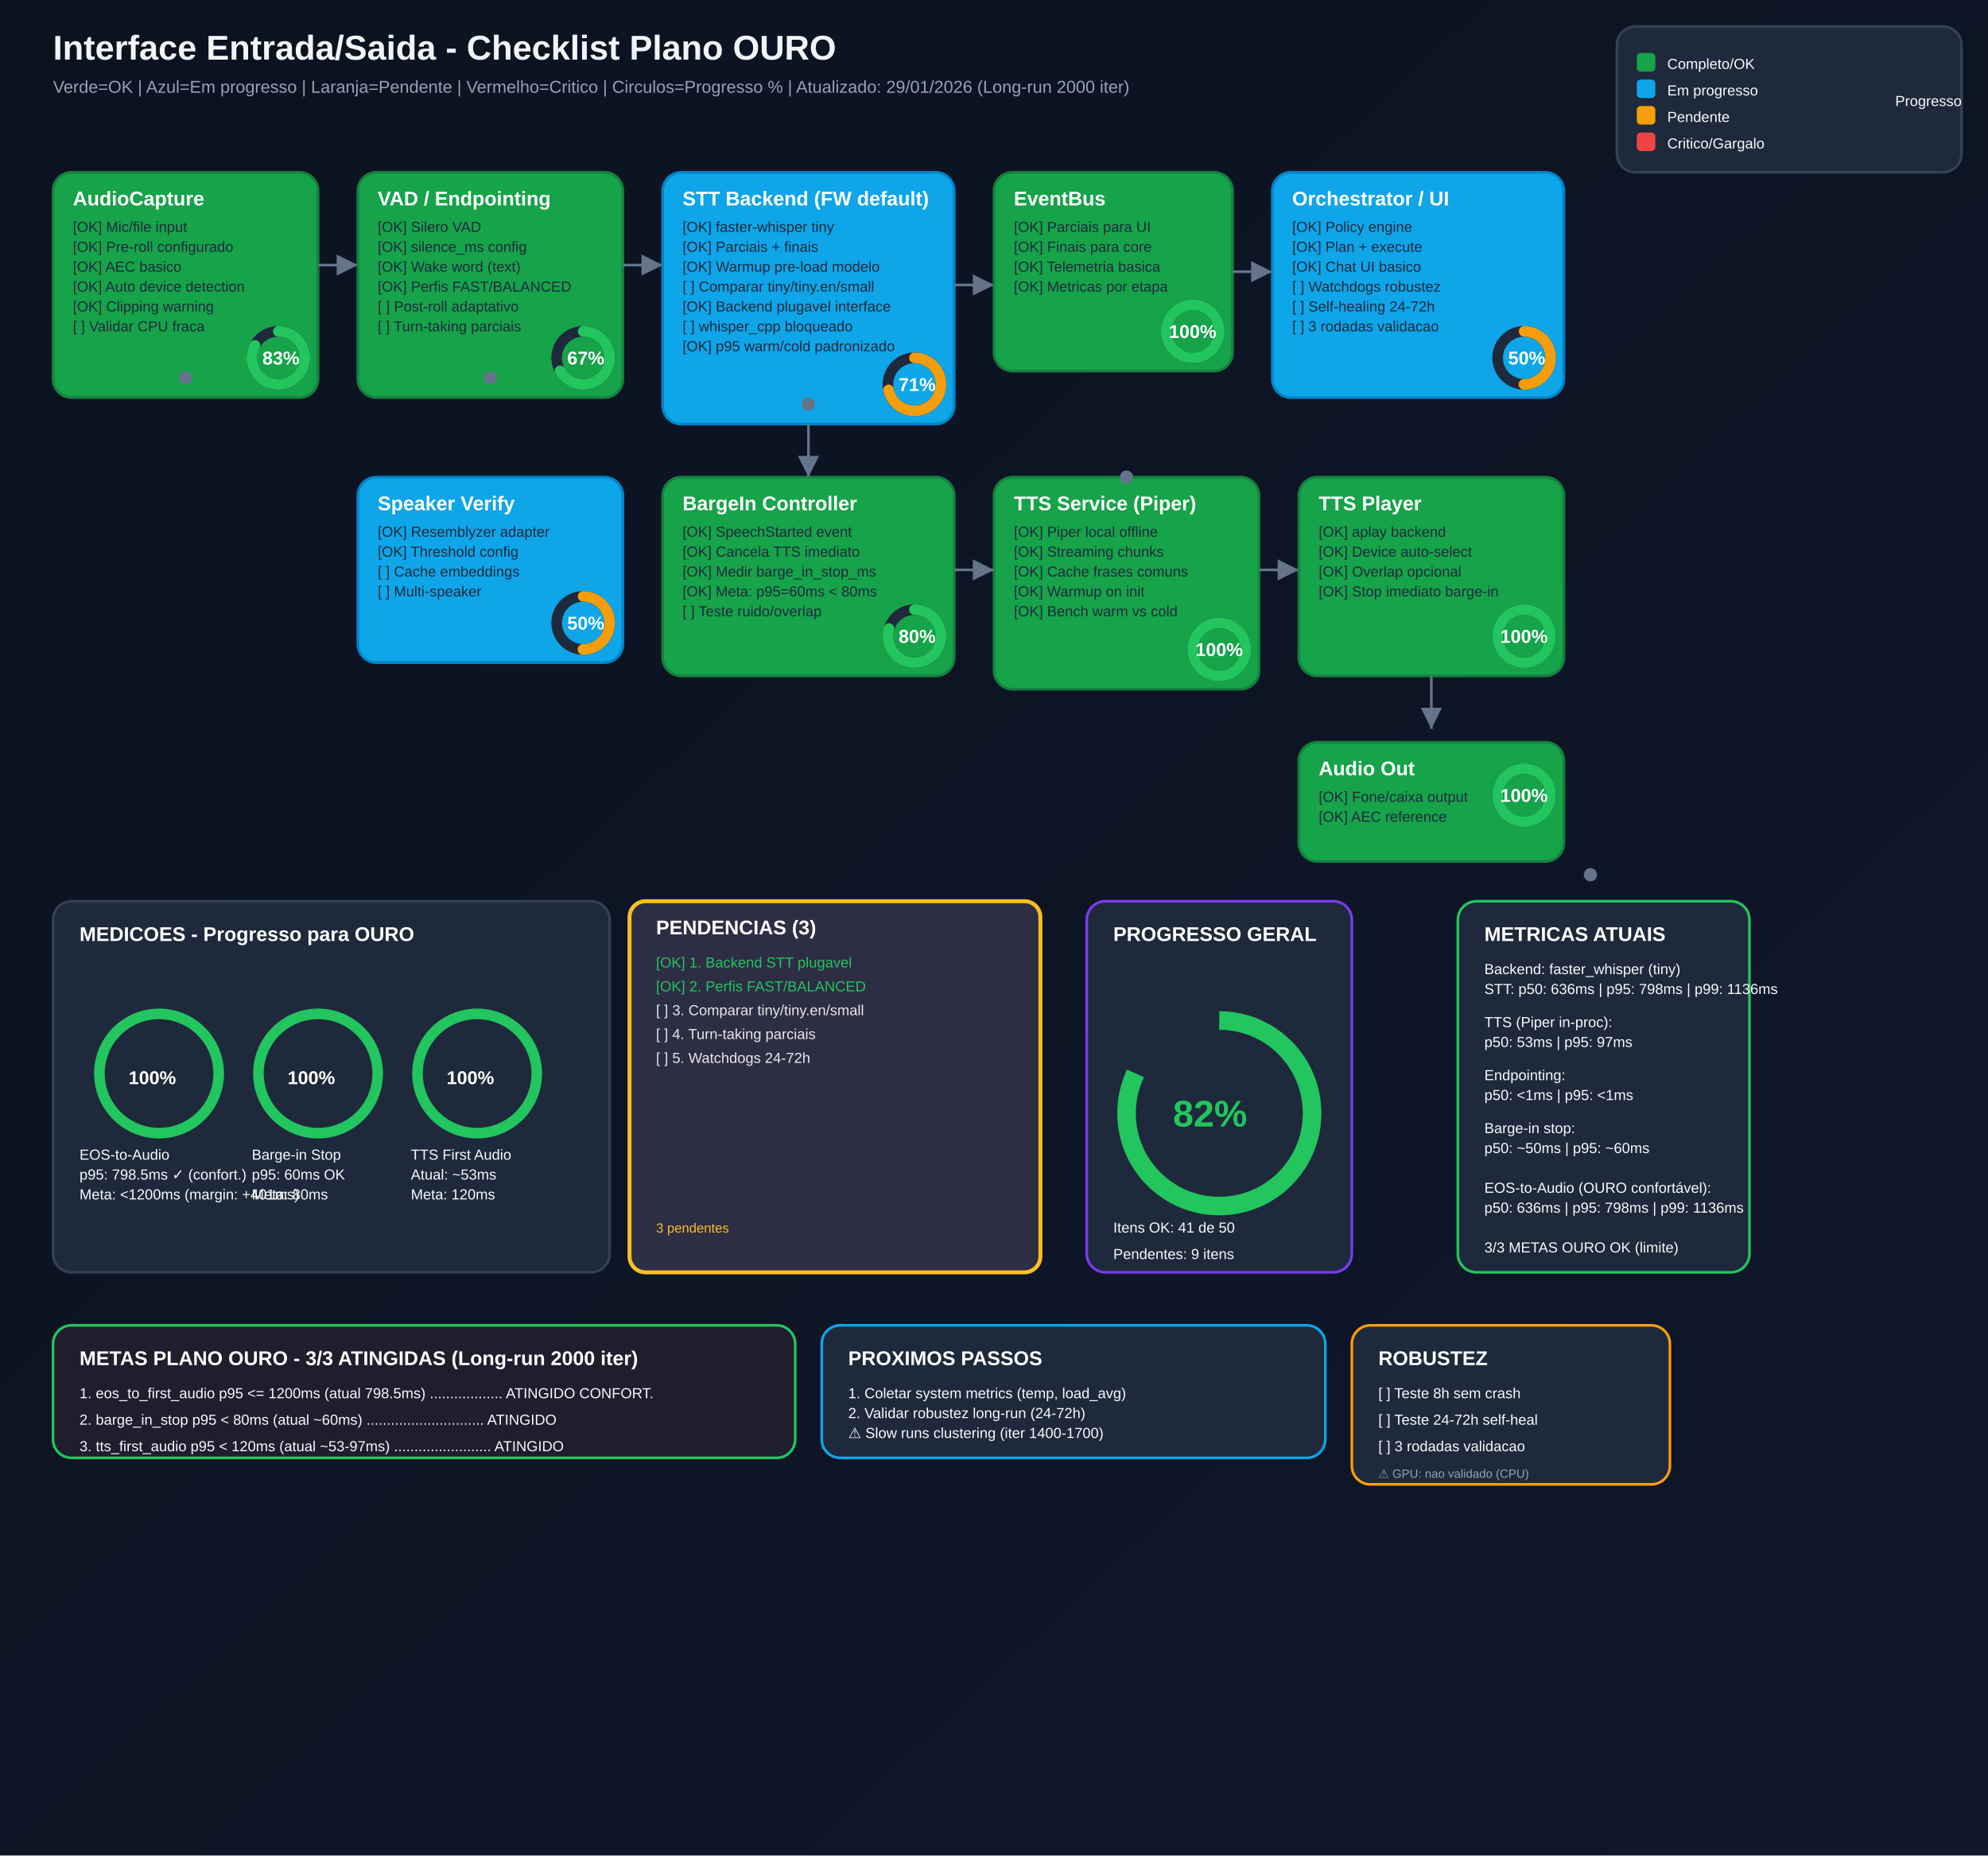
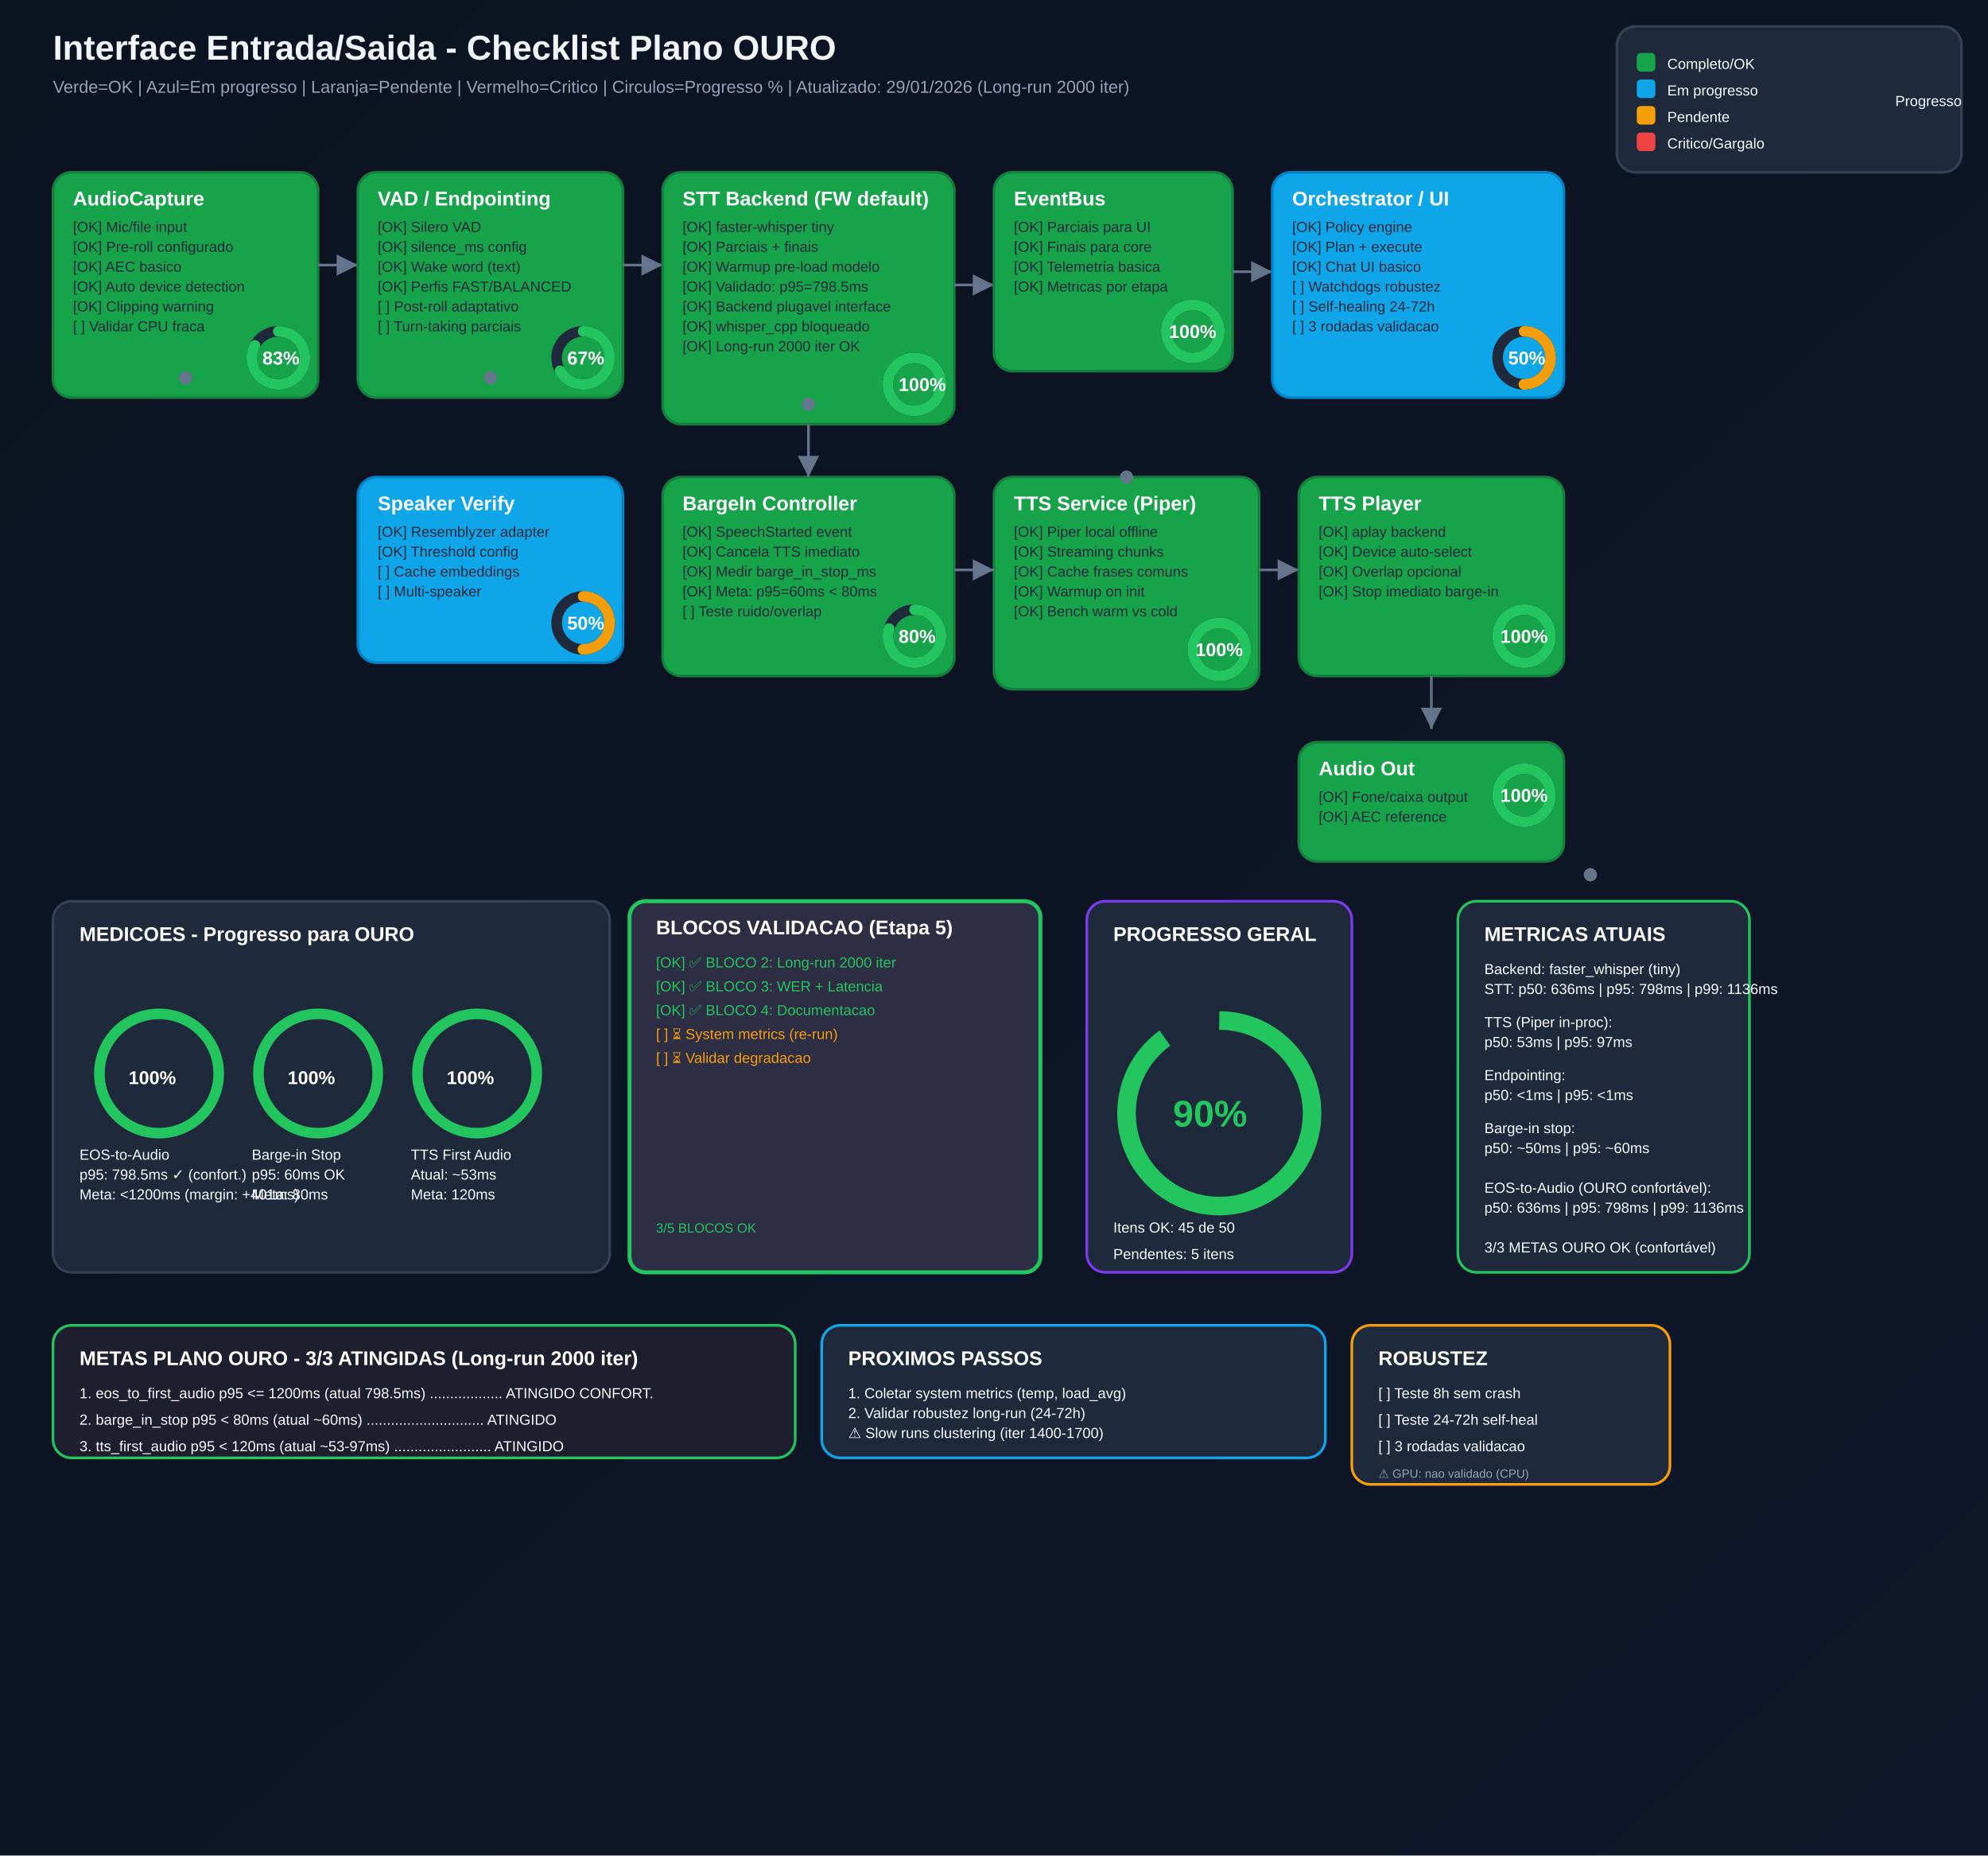
<svg xmlns="http://www.w3.org/2000/svg" width="1500" height="1400" viewBox="0 0 1500 1400">
  <defs>
    <linearGradient id="bg" x1="0" y1="0" x2="1" y2="1">
      <stop offset="0%" stop-color="#0b1220" />
      <stop offset="100%" stop-color="#0f172a" />
    </linearGradient>
    <style>
      .card { rx:14; ry:14; stroke-width:2; }
      .done { fill:#16a34a; stroke:#15803d; }
      .progress { fill:#0ea5e9; stroke:#0284c7; }
      .todo { fill:#f59e0b; stroke:#d97706; }
      .critical { fill:#ef4444; stroke:#dc2626; }
      .title { font-family: Arial, sans-serif; font-size: 26px; font-weight: bold; fill:#f1f5f9; }
      .subtitle { font-family: Arial, sans-serif; font-size: 13px; fill:#94a3b8; }
      .h2 { font-family: Arial, sans-serif; font-size: 15px; font-weight: bold; fill:#ffffff; }
      .item { font-family: Arial, sans-serif; font-size: 11px; fill:#1e293b; }
      .metric { font-family: Arial, sans-serif; font-size: 11px; fill:#f8fafc; }
      .pct { font-family: Arial, sans-serif; font-size: 14px; font-weight: bold; fill:#ffffff; }
      .arrow { stroke:#64748b; stroke-width:2; fill:none; marker-end:url(#arrowHead); }
      .tap { stroke:#475569; stroke-width:1.5; stroke-dasharray:4 4; fill:none; }
      .ring-bg { fill:none; stroke:#1e293b; stroke-width:8; }
      .ring-ok { fill:none; stroke:#22c55e; stroke-width:8; stroke-linecap:round; }
      .ring-warn { fill:none; stroke:#f59e0b; stroke-width:8; stroke-linecap:round; }
      .ring-bad { fill:none; stroke:#ef4444; stroke-width:8; stroke-linecap:round; }
    </style>
    <marker id="arrowHead" markerWidth="8" markerHeight="8" refX="8" refY="4" orient="auto">
      <polygon points="0 0, 8 4, 0 8" fill="#64748b" />
    </marker>
  </defs>
  <rect width="1500" height="1400" fill="url(#bg)" />
  <text x="40" y="45" class="title">Interface Entrada/Saida - Checklist Plano OURO</text>
  <text x="40" y="70" class="subtitle">Verde=OK | Azul=Em progresso | Laranja=Pendente | Vermelho=Critico | Circulos=Progresso % | Atualizado: 29/01/2026 (Long-run 2000 iter)</text>
  <rect x="1220" y="20" width="260" height="110" class="card" fill="#1e293b" stroke="#334155" />
  <rect x="1235" y="40" width="14" height="14" rx="3" fill="#16a34a" />
  <text x="1258" y="52" class="metric">Completo/OK</text>
  <rect x="1235" y="60" width="14" height="14" rx="3" fill="#0ea5e9" />
  <text x="1258" y="72" class="metric">Em progresso</text>
  <rect x="1235" y="80" width="14" height="14" rx="3" fill="#f59e0b" />
  <text x="1258" y="92" class="metric">Pendente</text>
  <rect x="1235" y="100" width="14" height="14" rx="3" fill="#ef4444" />
  <text x="1258" y="112" class="metric">Critico/Gargalo</text>
  <circle cx="1400" cy="75" r="25" class="ring-bg" />
  <text x="1430" y="80" class="metric">Progresso</text>
  <rect x="40" y="130" width="200" height="170" class="card done" />
  <text x="55" y="155" class="h2">AudioCapture</text>
  <text x="55" y="175" class="item">[OK] Mic/file input</text>
  <text x="55" y="190" class="item">[OK] Pre-roll configurado</text>
  <text x="55" y="205" class="item">[OK] AEC basico</text>
  <text x="55" y="220" class="item">[OK] Auto device detection</text>
  <text x="55" y="235" class="item">[OK] Clipping warning</text>
  <text x="55" y="250" class="item">[  ] Validar CPU fraca</text>
  <circle cx="210" cy="270" r="20" class="ring-bg" />
  <circle cx="210" cy="270" r="20" class="ring-ok" stroke-dasharray="104 126" transform="rotate(-90 210 270)" />
  <text x="198" y="275" class="pct">83%</text>
  <path d="M240 200 L270 200" class="arrow" />
  <rect x="270" y="130" width="200" height="170" class="card done" />
  <text x="285" y="155" class="h2">VAD / Endpointing</text>
  <text x="285" y="175" class="item">[OK] Silero VAD</text>
  <text x="285" y="190" class="item">[OK] silence_ms config</text>
  <text x="285" y="205" class="item">[OK] Wake word (text)</text>
  <text x="285" y="220" class="item">[OK] Perfis FAST/BALANCED</text>
  <text x="285" y="235" class="item">[  ] Post-roll adaptativo</text>
  <text x="285" y="250" class="item">[  ] Turn-taking parciais</text>
  <circle cx="440" cy="270" r="20" class="ring-bg" />
  <circle cx="440" cy="270" r="20" class="ring-ok" stroke-dasharray="84 126" transform="rotate(-90 440 270)" />
  <text x="428" y="275" class="pct">67%</text>
  <path d="M470 200 L500 200" class="arrow" />
-   <rect x="500" y="130" width="220" height="190" class="card progress" />
+   <rect x="500" y="130" width="220" height="190" class="card done" />
  <text x="515" y="155" class="h2">STT Backend (FW default)</text>
  <text x="515" y="175" class="item">[OK] faster-whisper tiny</text>
  <text x="515" y="190" class="item">[OK] Parciais + finais</text>
  <text x="515" y="205" class="item">[OK] Warmup pre-load modelo</text>
-   <text x="515" y="220" class="item">[  ] Comparar tiny/tiny.en/small</text>
+   <text x="515" y="220" class="item">[OK] Validado: p95=798.5ms</text>
  <text x="515" y="235" class="item">[OK] Backend plugavel interface</text>
-   <text x="515" y="250" class="item">[  ] whisper_cpp bloqueado</text>
-   <text x="515" y="265" class="item">[OK] p95 warm/cold padronizado</text>
+   <text x="515" y="250" class="item">[OK] whisper_cpp bloqueado</text>
+   <text x="515" y="265" class="item">[OK] Long-run 2000 iter OK</text>
  <circle cx="690" cy="290" r="20" class="ring-bg" />
-   <circle cx="690" cy="290" r="20" class="ring-warn" stroke-dasharray="90 126" transform="rotate(-90 690 290)" />
-   <text x="678" y="295" class="pct">71%</text>
+   <circle cx="690" cy="290" r="20" class="ring-ok" stroke-dasharray="126 126" transform="rotate(-90 690 290)" />
+   <text x="678" y="295" class="pct">100%</text>
  <path d="M720 215 L750 215" class="arrow" />
  <rect x="750" y="130" width="180" height="150" class="card done" />
  <text x="765" y="155" class="h2">EventBus</text>
  <text x="765" y="175" class="item">[OK] Parciais para UI</text>
  <text x="765" y="190" class="item">[OK] Finais para core</text>
  <text x="765" y="205" class="item">[OK] Telemetria basica</text>
  <text x="765" y="220" class="item">[OK] Metricas por etapa</text>
  <circle cx="900" cy="250" r="20" class="ring-bg" />
  <circle cx="900" cy="250" r="20" class="ring-ok" stroke-dasharray="126 126" transform="rotate(-90 900 250)" />
  <text x="882" y="255" class="pct">100%</text>
  <path d="M930 205 L960 205" class="arrow" />
  <rect x="960" y="130" width="220" height="170" class="card progress" />
  <text x="975" y="155" class="h2">Orchestrator / UI</text>
  <text x="975" y="175" class="item">[OK] Policy engine</text>
  <text x="975" y="190" class="item">[OK] Plan + execute</text>
  <text x="975" y="205" class="item">[OK] Chat UI basico</text>
  <text x="975" y="220" class="item">[  ] Watchdogs robustez</text>
  <text x="975" y="235" class="item">[  ] Self-healing 24-72h</text>
  <text x="975" y="250" class="item">[  ] 3 rodadas validacao</text>
  <circle cx="1150" cy="270" r="20" class="ring-bg" />
  <circle cx="1150" cy="270" r="20" class="ring-warn" stroke-dasharray="63 126" transform="rotate(-90 1150 270)" />
  <text x="1138" y="275" class="pct">50%</text>
  <rect x="500" y="360" width="220" height="150" class="card done" />
  <text x="515" y="385" class="h2">BargeIn Controller</text>
  <text x="515" y="405" class="item">[OK] SpeechStarted event</text>
  <text x="515" y="420" class="item">[OK] Cancela TTS imediato</text>
  <text x="515" y="435" class="item">[OK] Medir barge_in_stop_ms</text>
  <text x="515" y="450" class="item">[OK] Meta: p95=60ms &lt; 80ms</text>
  <text x="515" y="465" class="item">[  ] Teste ruido/overlap</text>
  <circle cx="690" cy="480" r="20" class="ring-bg" />
  <circle cx="690" cy="480" r="20" class="ring-ok" stroke-dasharray="100 126" transform="rotate(-90 690 480)" />
  <text x="678" y="485" class="pct">80%</text>
  <path d="M610 320 L610 360" class="arrow" />
  <rect x="270" y="360" width="200" height="140" class="card progress" />
  <text x="285" y="385" class="h2">Speaker Verify</text>
  <text x="285" y="405" class="item">[OK] Resemblyzer adapter</text>
  <text x="285" y="420" class="item">[OK] Threshold config</text>
  <text x="285" y="435" class="item">[  ] Cache embeddings</text>
  <text x="285" y="450" class="item">[  ] Multi-speaker</text>
  <circle cx="440" cy="470" r="20" class="ring-bg" />
  <circle cx="440" cy="470" r="20" class="ring-warn" stroke-dasharray="63 126" transform="rotate(-90 440 470)" />
  <text x="428" y="475" class="pct">50%</text>
  <rect x="750" y="360" width="200" height="160" class="card done" />
  <text x="765" y="385" class="h2">TTS Service (Piper)</text>
  <text x="765" y="405" class="item">[OK] Piper local offline</text>
  <text x="765" y="420" class="item">[OK] Streaming chunks</text>
  <text x="765" y="435" class="item">[OK] Cache frases comuns</text>
  <text x="765" y="450" class="item">[OK] Warmup on init</text>
  <text x="765" y="465" class="item">[OK] Bench warm vs cold</text>
  <circle cx="920" cy="490" r="20" class="ring-bg" />
  <circle cx="920" cy="490" r="20" class="ring-ok" stroke-dasharray="126 126" transform="rotate(-90 920 490)" />
  <text x="902" y="495" class="pct">100%</text>
  <path d="M720 430 L750 430" class="arrow" />
  <path d="M950 430 L980 430" class="arrow" />
  <rect x="980" y="360" width="200" height="150" class="card done" />
  <text x="995" y="385" class="h2">TTS Player</text>
  <text x="995" y="405" class="item">[OK] aplay backend</text>
  <text x="995" y="420" class="item">[OK] Device auto-select</text>
  <text x="995" y="435" class="item">[OK] Overlap opcional</text>
  <text x="995" y="450" class="item">[OK] Stop imediato barge-in</text>
  <circle cx="1150" cy="480" r="20" class="ring-bg" />
  <circle cx="1150" cy="480" r="20" class="ring-ok" stroke-dasharray="126 126" transform="rotate(-90 1150 480)" />
  <text x="1132" y="485" class="pct">100%</text>
  <path d="M1080 510 L1080 550" class="arrow" />
  <rect x="980" y="560" width="200" height="90" class="card done" />
  <text x="995" y="585" class="h2">Audio Out</text>
  <text x="995" y="605" class="item">[OK] Fone/caixa output</text>
  <text x="995" y="620" class="item">[OK] AEC reference</text>
  <circle cx="1150" cy="600" r="20" class="ring-bg" />
  <circle cx="1150" cy="600" r="20" class="ring-ok" stroke-dasharray="126 126" transform="rotate(-90 1150 600)" />
  <text x="1132" y="605" class="pct">100%</text>
  <rect x="40" y="680" width="420" height="280" class="card" fill="#1e293b" stroke="#334155" />
  <text x="60" y="710" class="h2" fill="#f1f5f9">MEDICOES - Progresso para OURO</text>
  <circle cx="120" cy="810" r="45" class="ring-bg" stroke-width="10" />
  <circle cx="120" cy="810" r="45" class="ring-ok" stroke-width="10" stroke-dasharray="283 283" transform="rotate(-90 120 810)" />
  <text x="97" y="818" class="pct" fill="#22c55e">100%</text>
  <text x="60" y="875" class="metric">EOS-to-Audio</text>
  <text x="60" y="890" class="metric">p95: 798.5ms ✓ (confort.)</text>
  <text x="60" y="905" class="metric">Meta: &lt;1200ms (margin: +401ms)</text>
  <circle cx="240" cy="810" r="45" class="ring-bg" stroke-width="10" />
  <circle cx="240" cy="810" r="45" class="ring-ok" stroke-width="10" stroke-dasharray="283 283" transform="rotate(-90 240 810)" />
  <text x="217" y="818" class="pct" fill="#22c55e">100%</text>
  <text x="190" y="875" class="metric">Barge-in Stop</text>
  <text x="190" y="890" class="metric">p95: 60ms OK</text>
  <text x="190" y="905" class="metric">Meta: 80ms</text>
  <circle cx="360" cy="810" r="45" class="ring-bg" stroke-width="10" />
  <circle cx="360" cy="810" r="45" class="ring-ok" stroke-width="10" stroke-dasharray="283 283" transform="rotate(-90 360 810)" />
  <text x="337" y="818" class="pct" fill="#22c55e">100%</text>
  <text x="310" y="875" class="metric">TTS First Audio</text>
  <text x="310" y="890" class="metric">Atual: ~53ms</text>
  <text x="310" y="905" class="metric">Meta: 120ms</text>
  <text x="60" y="940" class="item" fill="#22c55e">[OK] capture_ms implementado</text>
  <text x="250" y="940" class="item" fill="#22c55e">[OK] vad_ms implementado</text>
  <text x="60" y="955" class="item" fill="#22c55e">[OK] stt_ms implementado</text>
  <text x="250" y="955" class="item" fill="#22c55e">[OK] tts_ms implementado</text>
-   <rect x="475" y="680" width="310" height="280" fill="#2d2d44" stroke="#fbbf24" stroke-width="3" rx="12" ry="12" />
-   <text x="495" y="705" class="h2" fill="#fbbf24">PENDENCIAS (3)</text>
-   <text x="495" y="730" style="font-family:Arial;font-size:11px;fill:#22c55e;">[OK] 1. Backend STT plugavel</text>
-   <text x="495" y="748" style="font-family:Arial;font-size:11px;fill:#22c55e;">[OK] 2. Perfis FAST/BALANCED</text>
-   <text x="495" y="766" style="font-family:Arial;font-size:11px;fill:#e8e8e8;">[  ] 3. Comparar tiny/tiny.en/small</text>
-   <text x="495" y="784" style="font-family:Arial;font-size:11px;fill:#e8e8e8;">[  ] 4. Turn-taking parciais</text>
-   <text x="495" y="802" style="font-family:Arial;font-size:11px;fill:#e8e8e8;">[  ] 5. Watchdogs 24-72h</text>
-   <text x="495" y="930" style="font-family:Arial;font-size:10px;fill:#fbbf24;">3 pendentes</text>
+   <rect x="475" y="680" width="310" height="280" fill="#2d2d44" stroke="#22c55e" stroke-width="3" rx="12" ry="12" />
+   <text x="495" y="705" class="h2" fill="#22c55e">BLOCOS VALIDACAO (Etapa 5)</text>
+   <text x="495" y="730" style="font-family:Arial;font-size:11px;fill:#22c55e;">[OK] ✅ BLOCO 2: Long-run 2000 iter</text>
+   <text x="495" y="748" style="font-family:Arial;font-size:11px;fill:#22c55e;">[OK] ✅ BLOCO 3: WER + Latencia</text>
+   <text x="495" y="766" style="font-family:Arial;font-size:11px;fill:#22c55e;">[OK] ✅ BLOCO 4: Documentacao</text>
+   <text x="495" y="784" style="font-family:Arial;font-size:11px;fill:#f59e0b;">[  ] ⏳ System metrics (re-run)</text>
+   <text x="495" y="802" style="font-family:Arial;font-size:11px;fill:#f59e0b;">[  ] ⏳ Validar degradacao</text>
+   <text x="495" y="930" style="font-family:Arial;font-size:10px;fill:#22c55e;">3/5 BLOCOS OK</text>
  <rect x="820" y="680" width="200" height="280" class="card" fill="#1e293b" stroke="#7c3aed" />
  <text x="840" y="710" class="h2" fill="#a78bfa">PROGRESSO GERAL</text>
  <circle cx="920" cy="840" r="70" fill="none" stroke="#1e293b" stroke-width="14" />
-   <circle cx="920" cy="840" r="70" fill="none" stroke="#22c55e" stroke-width="14" stroke-dasharray="361 440" transform="rotate(-90 920 840)" />
-   <text x="885" y="850" style="font-family:Arial;font-size:28px;font-weight:bold;fill:#22c55e">82%</text>
-   <text x="840" y="930" class="metric">Itens OK: 41 de 50</text>
-   <text x="840" y="950" class="metric">Pendentes: 9 itens</text>
+   <circle cx="920" cy="840" r="70" fill="none" stroke="#22c55e" stroke-width="14" stroke-dasharray="396 440" transform="rotate(-90 920 840)" />
+   <text x="885" y="850" style="font-family:Arial;font-size:28px;font-weight:bold;fill:#22c55e">90%</text>
+   <text x="840" y="930" class="metric">Itens OK: 45 de 50</text>
+   <text x="840" y="950" class="metric">Pendentes: 5 itens</text>
  <rect x="1100" y="680" width="220" height="280" class="card" fill="#1e293b" stroke="#22c55e" />
  <text x="1120" y="710" class="h2" fill="#86efac">METRICAS ATUAIS</text>
  <text x="1120" y="735" class="metric">Backend: faster_whisper (tiny)</text>
  <text x="1120" y="750" class="metric">STT: p50: 636ms | p95: 798ms | p99: 1136ms</text>
  <text x="1120" y="775" class="metric">TTS (Piper in-proc):</text>
  <text x="1120" y="790" class="metric">  p50: 53ms | p95: 97ms</text>
  <text x="1120" y="815" class="metric">Endpointing:</text>
  <text x="1120" y="830" class="metric">  p50: &lt;1ms | p95: &lt;1ms</text>
  <text x="1120" y="855" class="metric" fill="#22c55e">Barge-in stop:</text>
  <text x="1120" y="870" class="metric" fill="#22c55e">  p50: ~50ms | p95: ~60ms</text>
  <text x="1120" y="900" class="metric" fill="#22c55e">EOS-to-Audio (OURO confortável):</text>
  <text x="1120" y="915" class="metric" fill="#22c55e">  p50: 636ms | p95: 798ms | p99: 1136ms</text>
-   <text x="1120" y="945" class="metric" fill="#86efac">3/3 METAS OURO OK (limite)</text>
+   <text x="1120" y="945" class="metric" fill="#86efac">3/3 METAS OURO OK (confortável)</text>
  <rect x="40" y="1000" width="560" height="100" class="card" fill="#1e1e2e" stroke="#22c55e" />
  <text x="60" y="1030" class="h2" fill="#86efac">METAS PLANO OURO - 3/3 ATINGIDAS (Long-run 2000 iter)</text>
  <text x="60" y="1055" class="metric" fill="#22c55e">1. eos_to_first_audio p95 &lt;= 1200ms (atual 798.5ms) .................. ATINGIDO CONFORT.</text>
  <text x="60" y="1075" class="metric" fill="#22c55e">2. barge_in_stop p95 &lt; 80ms (atual ~60ms) ............................. ATINGIDO</text>
  <text x="60" y="1095" class="metric" fill="#22c55e">3. tts_first_audio p95 &lt; 120ms (atual ~53-97ms) ........................ ATINGIDO</text>
  <rect x="620" y="1000" width="380" height="100" class="card" fill="#1e293b" stroke="#0ea5e9" />
  <text x="640" y="1030" class="h2" fill="#7dd3fc">PROXIMOS PASSOS</text>
  <text x="640" y="1055" class="metric">1. Coletar system metrics (temp, load_avg)</text>
  <text x="640" y="1070" class="metric">2. Validar robustez long-run (24-72h)</text>
  <text x="640" y="1085" class="metric" fill="#f59e0b">⚠️ Slow runs clustering (iter 1400-1700)</text>
  <rect x="1020" y="1000" width="240" height="120" class="card" fill="#1e293b" stroke="#f59e0b" />
  <text x="1040" y="1030" class="h2" fill="#fbbf24">ROBUSTEZ</text>
  <text x="1040" y="1055" class="metric">[  ] Teste 8h sem crash</text>
  <text x="1040" y="1075" class="metric">[  ] Teste 24-72h self-heal</text>
  <text x="1040" y="1095" class="metric">[  ] 3 rodadas validacao</text>
  <text x="1040" y="1115" style="font-family:Arial;font-size:9px;fill:#94a3b8;">⚠️ GPU: nao validado (CPU)</text>
  <circle cx="140" cy="285" r="5" fill="#64748b" />
  <circle cx="370" cy="285" r="5" fill="#64748b" />
  <circle cx="610" cy="305" r="5" fill="#64748b" />
  <circle cx="850" cy="360" r="5" fill="#64748b" />
  <circle cx="1200" cy="660" r="5" fill="#64748b" />
</svg>
